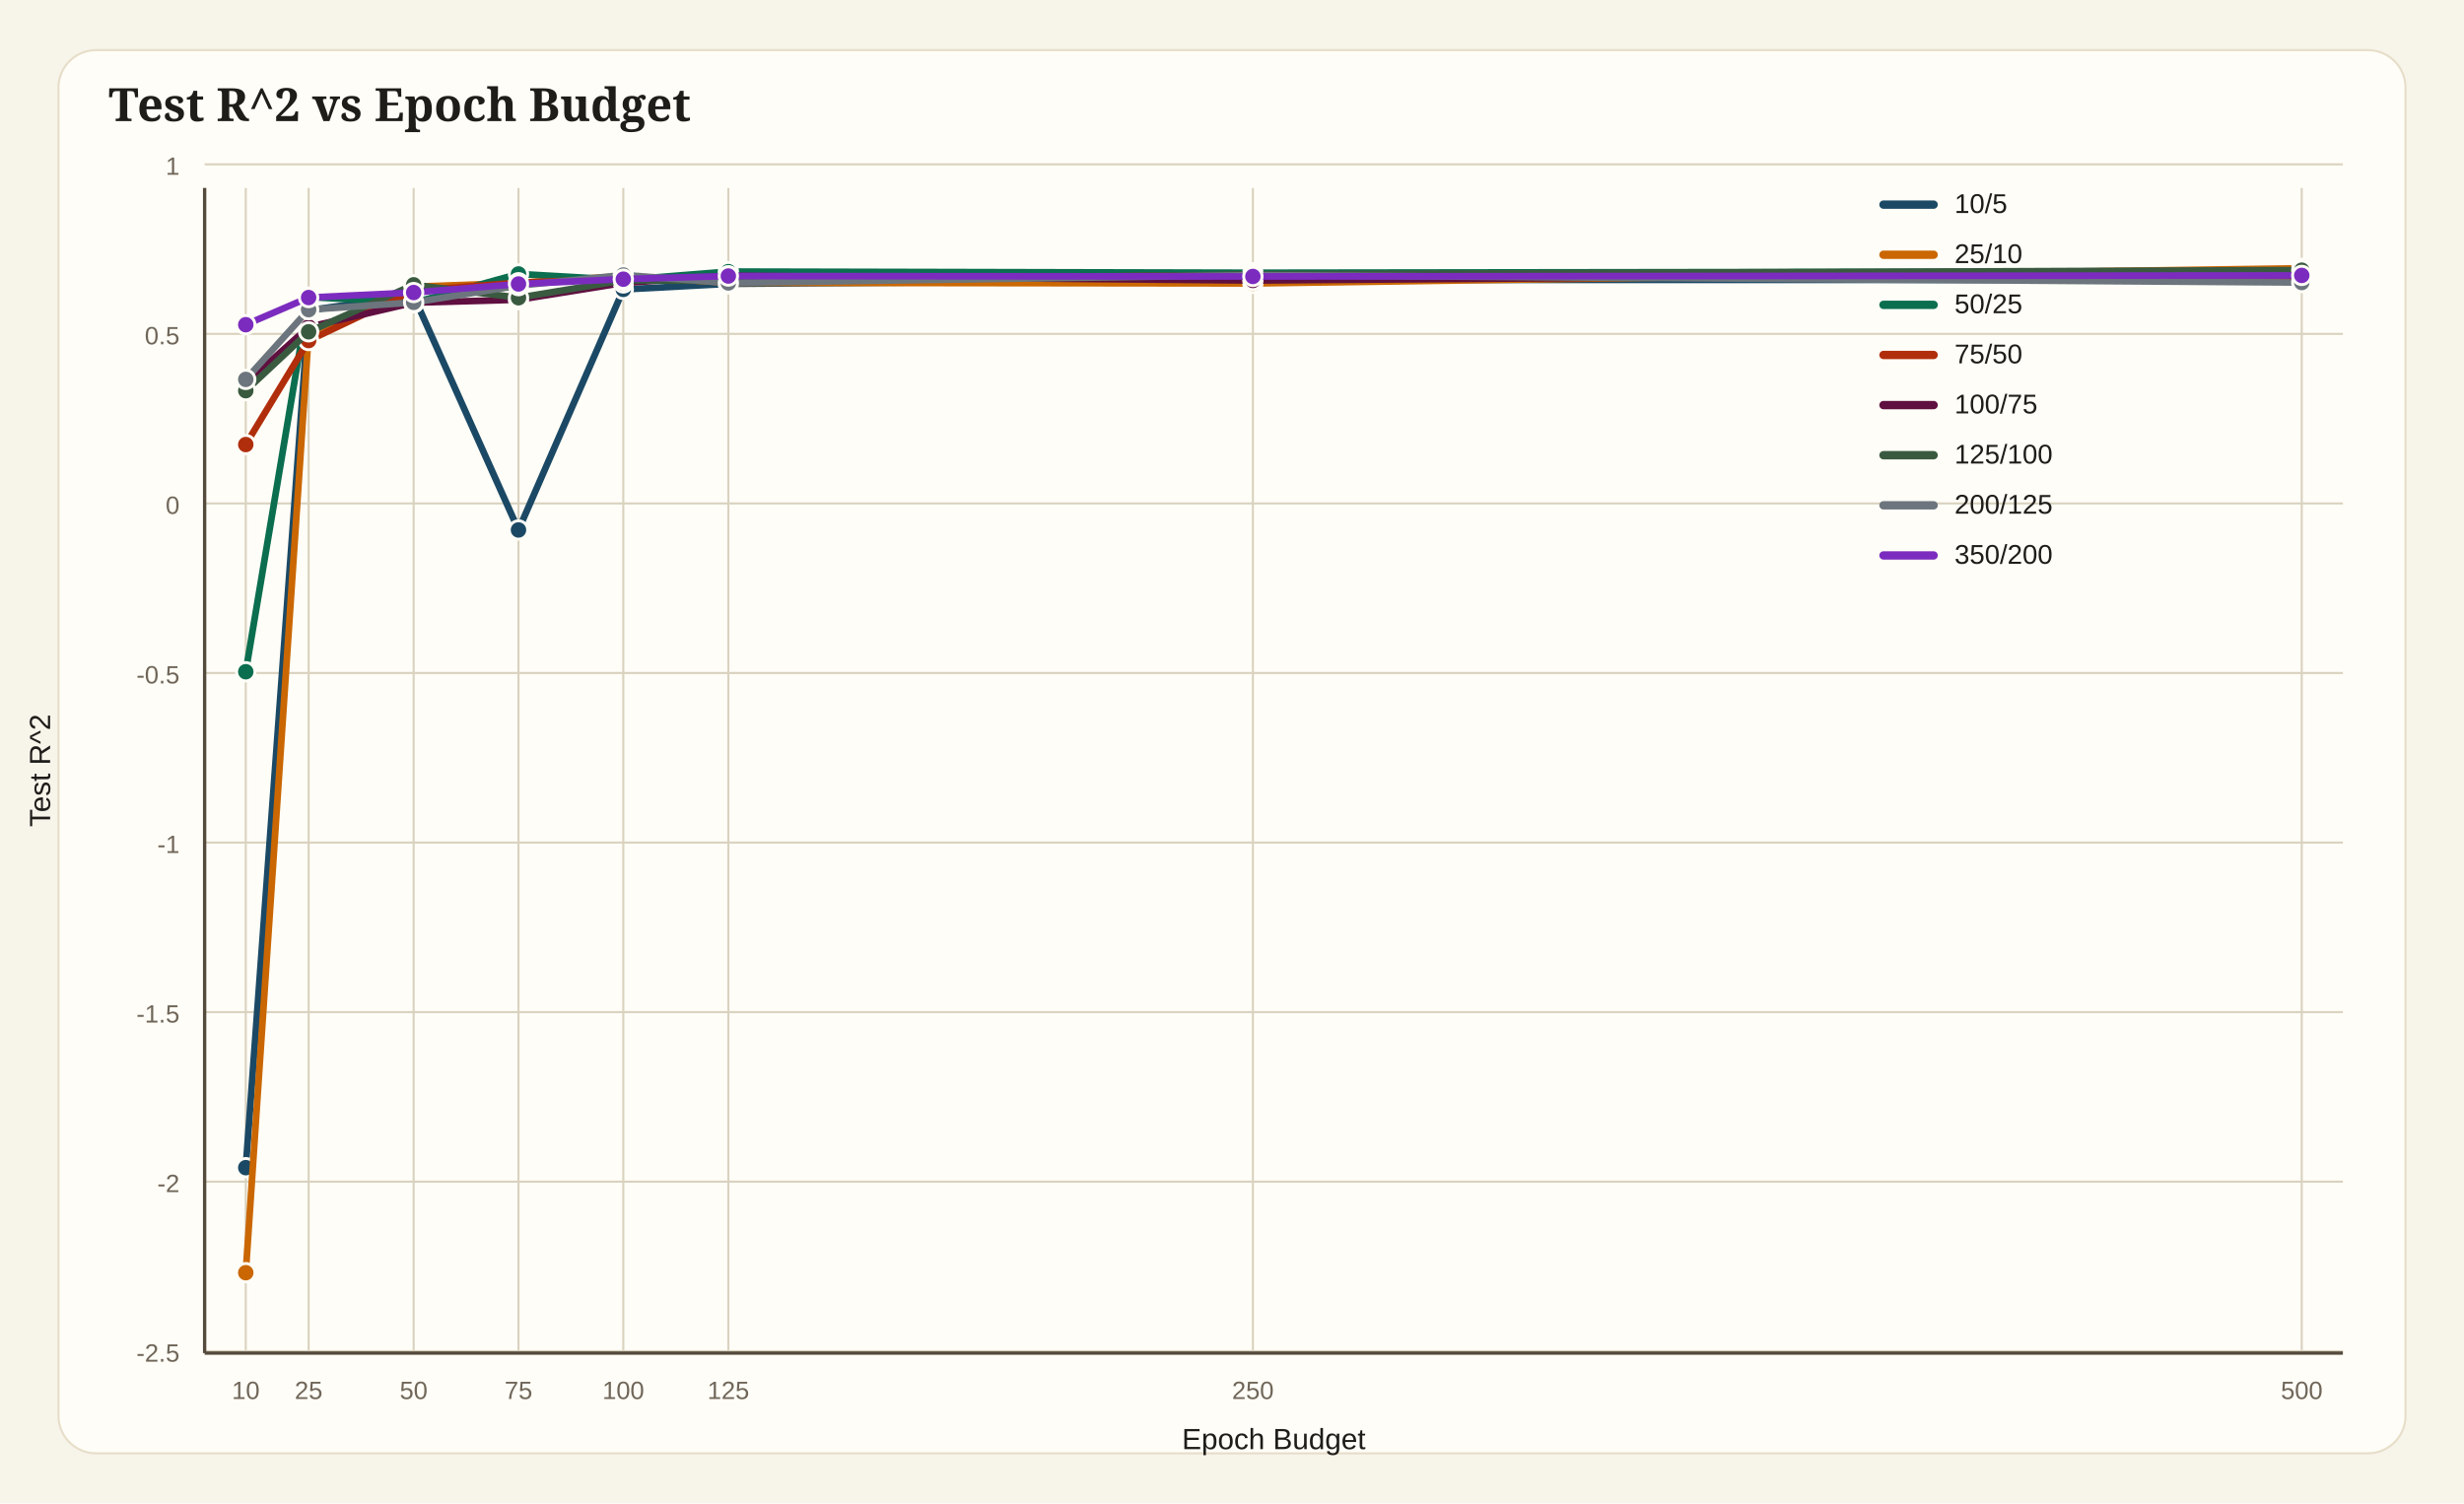
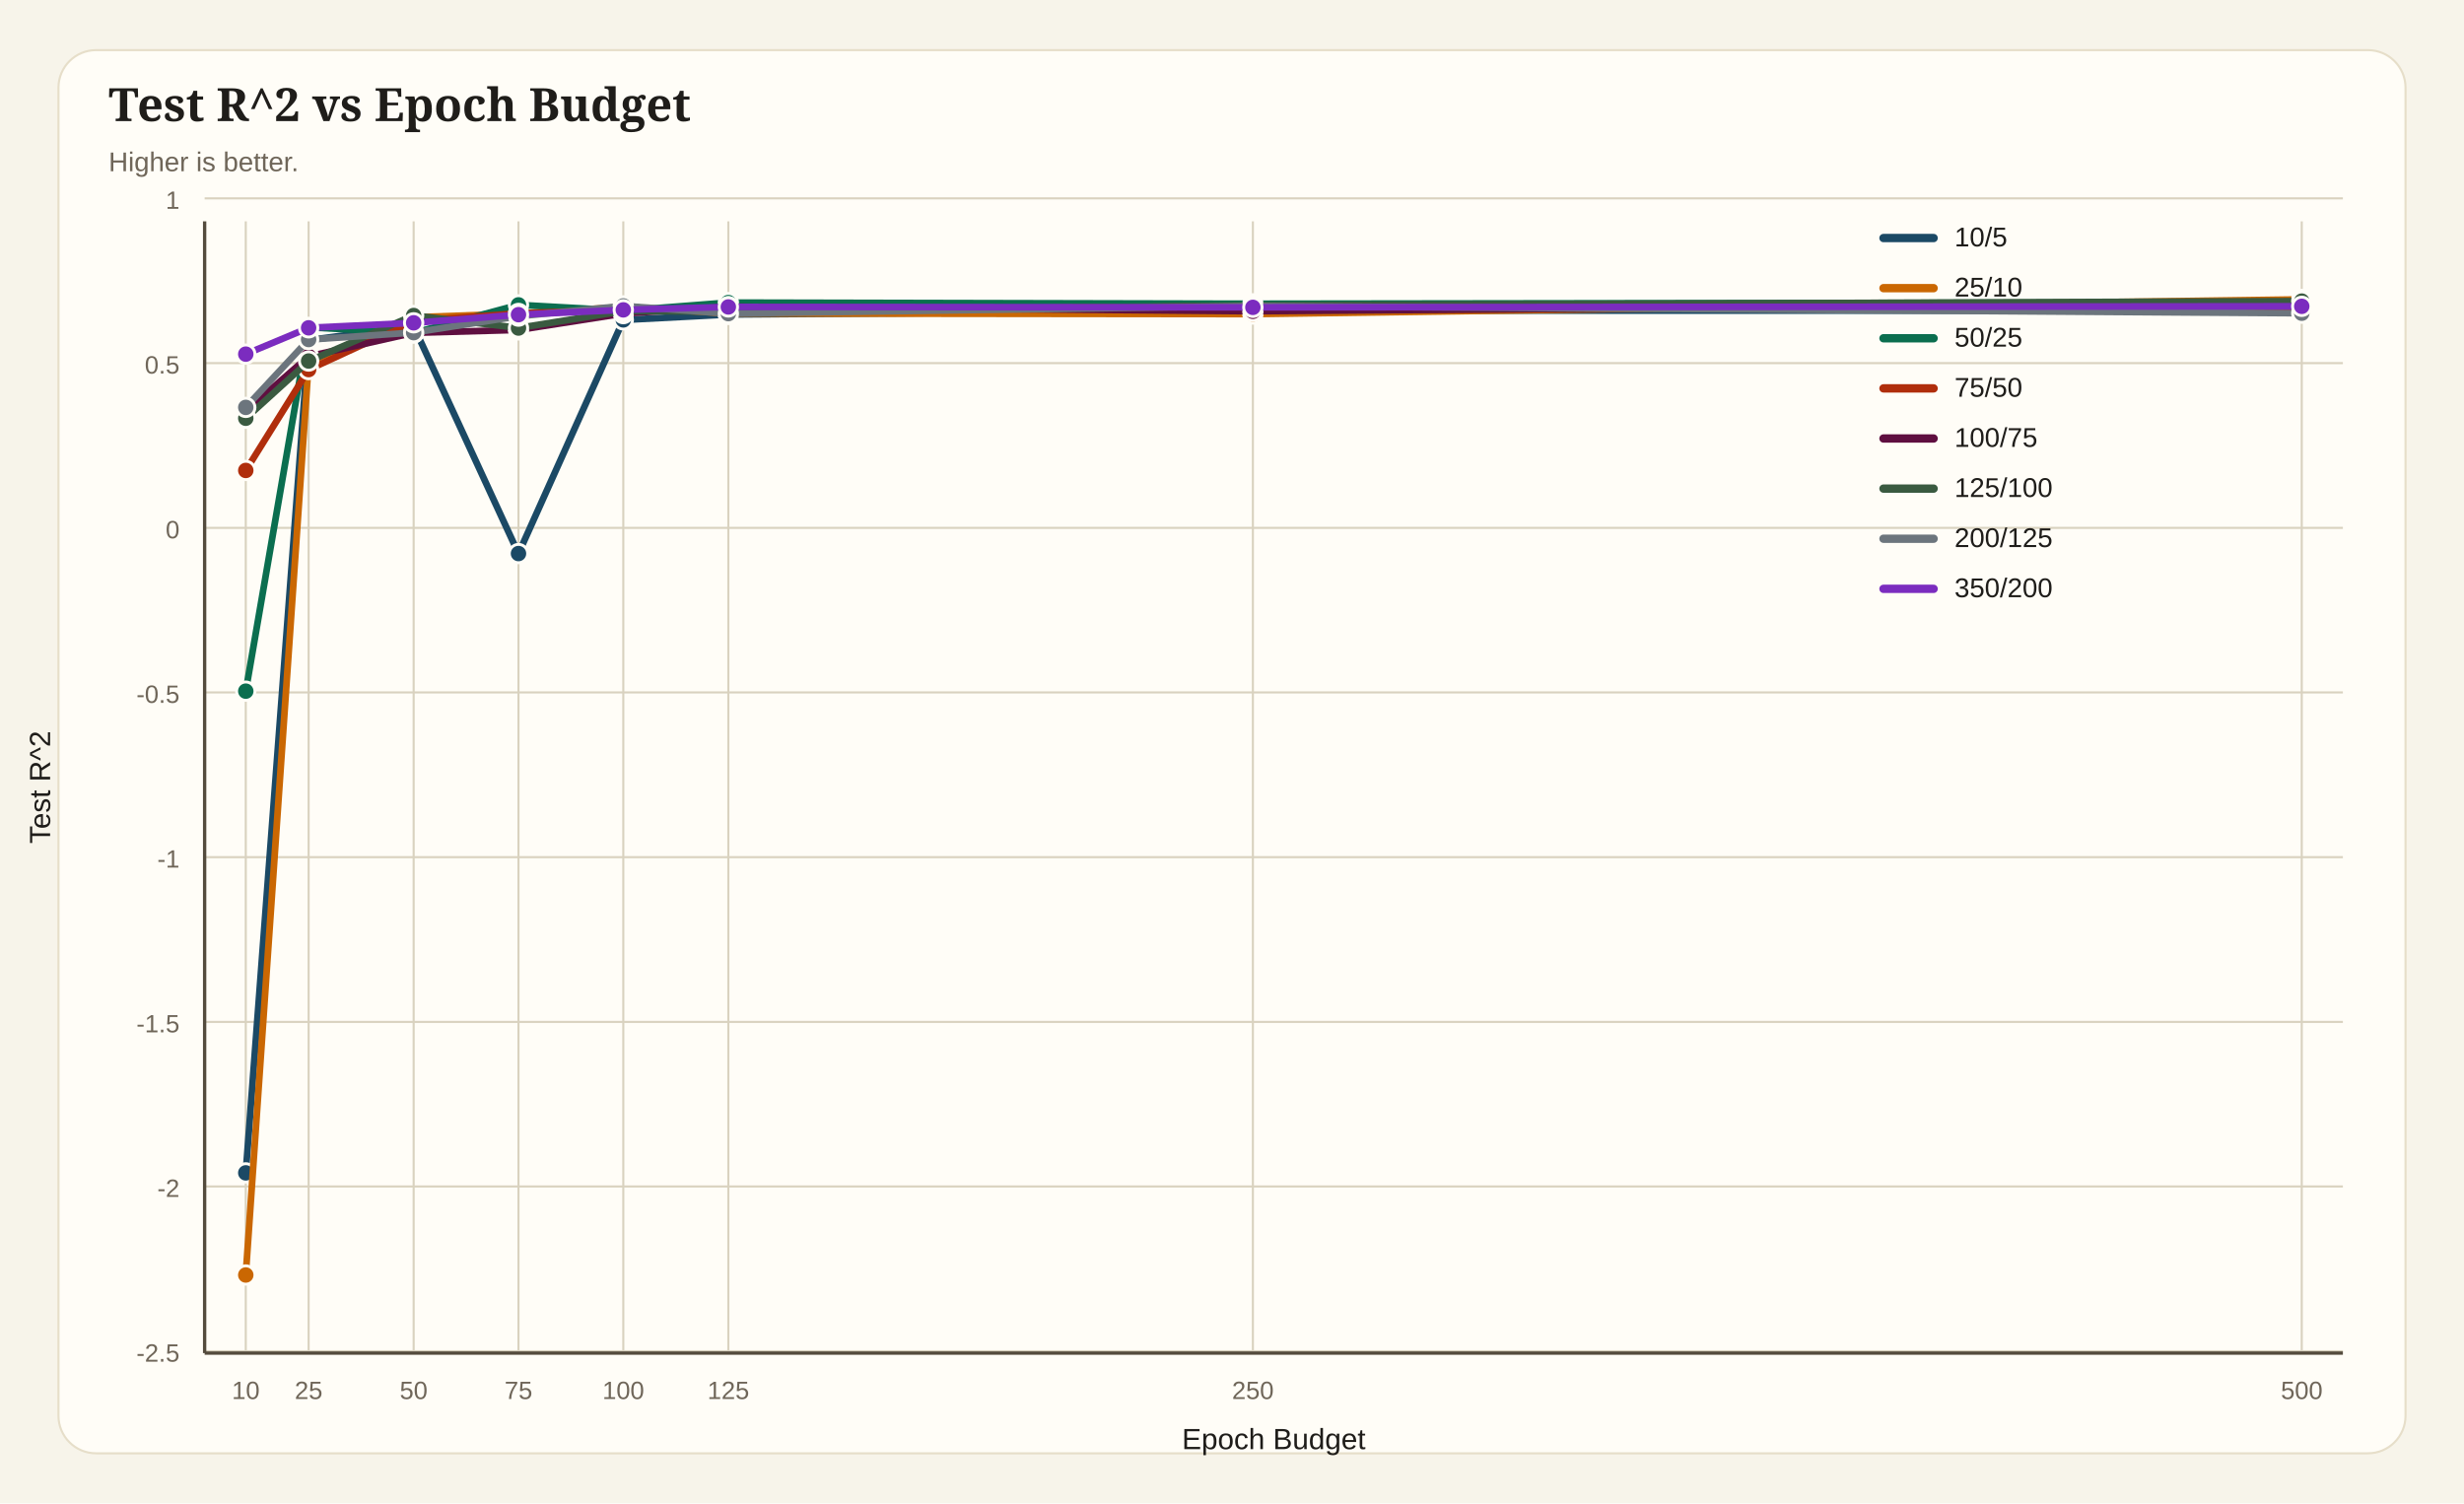
<svg xmlns="http://www.w3.org/2000/svg" width="1180" height="720" viewBox="0 0 1180 720" role="img" aria-label="Test R^2 vs Epoch Budget">
  <rect width="1180" height="720" fill="#f7f4ea" />
  <rect x="28.0" y="24.0" width="1124.0" height="672.0" rx="18" fill="#fffdf7" stroke="#e6dec9" />
  <text x="52.0" y="58.0" fill="#1f1d1a" font-size="22" font-weight="700" font-family="Georgia, serif">Test R^2 vs Epoch Budget</text>
-   <line x1="98.0" y1="728.3" x2="1122.0" y2="728.3" stroke="#d9d2bf" stroke-width="1" />
-   <text x="86.0" y="733.3" text-anchor="end" fill="#6f6659" font-size="12" font-family="Trebuchet MS, Arial, sans-serif">-3</text>
+   <text x="52.0" y="82.0" fill="#6f6659" font-size="13" font-family="Trebuchet MS, Arial, sans-serif">Higher is better.</text>
+   <line x1="98.0" y1="726.0" x2="1122.0" y2="726.0" stroke="#d9d2bf" stroke-width="1" />
+   <text x="86.0" y="731.0" text-anchor="end" fill="#6f6659" font-size="12" font-family="Trebuchet MS, Arial, sans-serif">-3</text>
  <line x1="98.0" y1="647.1" x2="1122.0" y2="647.1" stroke="#d9d2bf" stroke-width="1" />
  <text x="86.0" y="652.1" text-anchor="end" fill="#6f6659" font-size="12" font-family="Trebuchet MS, Arial, sans-serif">-2.5</text>
-   <line x1="98.0" y1="565.9" x2="1122.0" y2="565.9" stroke="#d9d2bf" stroke-width="1" />
-   <text x="86.0" y="570.9" text-anchor="end" fill="#6f6659" font-size="12" font-family="Trebuchet MS, Arial, sans-serif">-2</text>
-   <line x1="98.0" y1="484.7" x2="1122.0" y2="484.7" stroke="#d9d2bf" stroke-width="1" />
-   <text x="86.0" y="489.7" text-anchor="end" fill="#6f6659" font-size="12" font-family="Trebuchet MS, Arial, sans-serif">-1.5</text>
-   <line x1="98.0" y1="403.5" x2="1122.0" y2="403.5" stroke="#d9d2bf" stroke-width="1" />
-   <text x="86.0" y="408.5" text-anchor="end" fill="#6f6659" font-size="12" font-family="Trebuchet MS, Arial, sans-serif">-1</text>
-   <line x1="98.0" y1="322.3" x2="1122.0" y2="322.3" stroke="#d9d2bf" stroke-width="1" />
-   <text x="86.0" y="327.3" text-anchor="end" fill="#6f6659" font-size="12" font-family="Trebuchet MS, Arial, sans-serif">-0.5</text>
-   <line x1="98.0" y1="241.1" x2="1122.0" y2="241.1" stroke="#d9d2bf" stroke-width="1" />
-   <text x="86.0" y="246.1" text-anchor="end" fill="#6f6659" font-size="12" font-family="Trebuchet MS, Arial, sans-serif">0</text>
-   <line x1="98.0" y1="159.9" x2="1122.0" y2="159.9" stroke="#d9d2bf" stroke-width="1" />
-   <text x="86.0" y="164.9" text-anchor="end" fill="#6f6659" font-size="12" font-family="Trebuchet MS, Arial, sans-serif">0.5</text>
-   <line x1="98.0" y1="78.7" x2="1122.0" y2="78.7" stroke="#d9d2bf" stroke-width="1" />
-   <text x="86.0" y="83.7" text-anchor="end" fill="#6f6659" font-size="12" font-family="Trebuchet MS, Arial, sans-serif">1</text>
-   <line x1="117.7" y1="90.0" x2="117.7" y2="648.0" stroke="#d9d2bf" stroke-width="1" />
+   <line x1="98.0" y1="568.2" x2="1122.0" y2="568.2" stroke="#d9d2bf" stroke-width="1" />
+   <text x="86.0" y="573.2" text-anchor="end" fill="#6f6659" font-size="12" font-family="Trebuchet MS, Arial, sans-serif">-2</text>
+   <line x1="98.0" y1="489.4" x2="1122.0" y2="489.4" stroke="#d9d2bf" stroke-width="1" />
+   <text x="86.0" y="494.4" text-anchor="end" fill="#6f6659" font-size="12" font-family="Trebuchet MS, Arial, sans-serif">-1.5</text>
+   <line x1="98.0" y1="410.5" x2="1122.0" y2="410.5" stroke="#d9d2bf" stroke-width="1" />
+   <text x="86.0" y="415.5" text-anchor="end" fill="#6f6659" font-size="12" font-family="Trebuchet MS, Arial, sans-serif">-1</text>
+   <line x1="98.0" y1="331.6" x2="1122.0" y2="331.6" stroke="#d9d2bf" stroke-width="1" />
+   <text x="86.0" y="336.6" text-anchor="end" fill="#6f6659" font-size="12" font-family="Trebuchet MS, Arial, sans-serif">-0.5</text>
+   <line x1="98.0" y1="252.8" x2="1122.0" y2="252.8" stroke="#d9d2bf" stroke-width="1" />
+   <text x="86.0" y="257.8" text-anchor="end" fill="#6f6659" font-size="12" font-family="Trebuchet MS, Arial, sans-serif">0</text>
+   <line x1="98.0" y1="173.9" x2="1122.0" y2="173.9" stroke="#d9d2bf" stroke-width="1" />
+   <text x="86.0" y="178.9" text-anchor="end" fill="#6f6659" font-size="12" font-family="Trebuchet MS, Arial, sans-serif">0.5</text>
+   <line x1="98.0" y1="95.0" x2="1122.0" y2="95.0" stroke="#d9d2bf" stroke-width="1" />
+   <text x="86.0" y="100.0" text-anchor="end" fill="#6f6659" font-size="12" font-family="Trebuchet MS, Arial, sans-serif">1</text>
+   <line x1="117.7" y1="106.0" x2="117.7" y2="648.0" stroke="#d9d2bf" stroke-width="1" />
  <text x="117.7" y="670.0" text-anchor="middle" fill="#6f6659" font-size="12" font-family="Trebuchet MS, Arial, sans-serif">10</text>
-   <line x1="147.8" y1="90.0" x2="147.8" y2="648.0" stroke="#d9d2bf" stroke-width="1" />
+   <line x1="147.8" y1="106.0" x2="147.8" y2="648.0" stroke="#d9d2bf" stroke-width="1" />
  <text x="147.8" y="670.0" text-anchor="middle" fill="#6f6659" font-size="12" font-family="Trebuchet MS, Arial, sans-serif">25</text>
-   <line x1="198.1" y1="90.0" x2="198.1" y2="648.0" stroke="#d9d2bf" stroke-width="1" />
+   <line x1="198.1" y1="106.0" x2="198.1" y2="648.0" stroke="#d9d2bf" stroke-width="1" />
  <text x="198.1" y="670.0" text-anchor="middle" fill="#6f6659" font-size="12" font-family="Trebuchet MS, Arial, sans-serif">50</text>
-   <line x1="248.3" y1="90.0" x2="248.3" y2="648.0" stroke="#d9d2bf" stroke-width="1" />
+   <line x1="248.3" y1="106.0" x2="248.3" y2="648.0" stroke="#d9d2bf" stroke-width="1" />
  <text x="248.3" y="670.0" text-anchor="middle" fill="#6f6659" font-size="12" font-family="Trebuchet MS, Arial, sans-serif">75</text>
-   <line x1="298.5" y1="90.0" x2="298.5" y2="648.0" stroke="#d9d2bf" stroke-width="1" />
+   <line x1="298.5" y1="106.0" x2="298.5" y2="648.0" stroke="#d9d2bf" stroke-width="1" />
  <text x="298.5" y="670.0" text-anchor="middle" fill="#6f6659" font-size="12" font-family="Trebuchet MS, Arial, sans-serif">100</text>
-   <line x1="348.8" y1="90.0" x2="348.8" y2="648.0" stroke="#d9d2bf" stroke-width="1" />
+   <line x1="348.8" y1="106.0" x2="348.8" y2="648.0" stroke="#d9d2bf" stroke-width="1" />
  <text x="348.8" y="670.0" text-anchor="middle" fill="#6f6659" font-size="12" font-family="Trebuchet MS, Arial, sans-serif">125</text>
-   <line x1="600.0" y1="90.0" x2="600.0" y2="648.0" stroke="#d9d2bf" stroke-width="1" />
+   <line x1="600.0" y1="106.0" x2="600.0" y2="648.0" stroke="#d9d2bf" stroke-width="1" />
  <text x="600.0" y="670.0" text-anchor="middle" fill="#6f6659" font-size="12" font-family="Trebuchet MS, Arial, sans-serif">250</text>
-   <line x1="1102.3" y1="90.0" x2="1102.3" y2="648.0" stroke="#d9d2bf" stroke-width="1" />
+   <line x1="1102.3" y1="106.0" x2="1102.3" y2="648.0" stroke="#d9d2bf" stroke-width="1" />
  <text x="1102.3" y="670.0" text-anchor="middle" fill="#6f6659" font-size="12" font-family="Trebuchet MS, Arial, sans-serif">500</text>
  <line x1="98.0" y1="648.0" x2="1122.0" y2="648.0" stroke="#544b3d" stroke-width="1.6" />
-   <line x1="98.0" y1="90.0" x2="98.0" y2="648.0" stroke="#544b3d" stroke-width="1.6" />
-   <path d="M 117.69 559.17 L 147.83 148.56 L 198.07 141.65 L 248.30 253.82 L 298.54 138.60 L 348.78 135.93 L 599.95 134.04 L 1102.31 133.99" fill="none" stroke="#1b4965" stroke-width="3.2" stroke-linecap="round" stroke-linejoin="round" />
-   <circle cx="117.7" cy="559.2" r="4.4" fill="#1b4965" stroke="#fffdf7" stroke-width="1.4" />
-   <circle cx="147.8" cy="148.6" r="4.4" fill="#1b4965" stroke="#fffdf7" stroke-width="1.4" />
-   <circle cx="198.1" cy="141.6" r="4.4" fill="#1b4965" stroke="#fffdf7" stroke-width="1.4" />
-   <circle cx="248.3" cy="253.8" r="4.4" fill="#1b4965" stroke="#fffdf7" stroke-width="1.4" />
-   <circle cx="298.5" cy="138.6" r="4.4" fill="#1b4965" stroke="#fffdf7" stroke-width="1.4" />
-   <circle cx="348.8" cy="135.9" r="4.4" fill="#1b4965" stroke="#fffdf7" stroke-width="1.4" />
-   <circle cx="600.0" cy="134.0" r="4.4" fill="#1b4965" stroke="#fffdf7" stroke-width="1.4" />
-   <circle cx="1102.3" cy="134.0" r="4.4" fill="#1b4965" stroke="#fffdf7" stroke-width="1.4" />
-   <path d="M 117.69 609.52 L 147.83 159.44 L 198.07 137.32 L 248.30 135.46 L 298.54 132.19 L 348.78 135.42 L 599.95 135.73 L 1102.31 128.48" fill="none" stroke="#ca6702" stroke-width="3.2" stroke-linecap="round" stroke-linejoin="round" />
-   <circle cx="117.7" cy="609.5" r="4.4" fill="#ca6702" stroke="#fffdf7" stroke-width="1.4" />
-   <circle cx="147.8" cy="159.4" r="4.4" fill="#ca6702" stroke="#fffdf7" stroke-width="1.4" />
-   <circle cx="198.1" cy="137.3" r="4.4" fill="#ca6702" stroke="#fffdf7" stroke-width="1.4" />
-   <circle cx="248.3" cy="135.5" r="4.4" fill="#ca6702" stroke="#fffdf7" stroke-width="1.4" />
-   <circle cx="298.5" cy="132.2" r="4.4" fill="#ca6702" stroke="#fffdf7" stroke-width="1.4" />
-   <circle cx="348.8" cy="135.4" r="4.4" fill="#ca6702" stroke="#fffdf7" stroke-width="1.4" />
-   <circle cx="600.0" cy="135.7" r="4.4" fill="#ca6702" stroke="#fffdf7" stroke-width="1.4" />
-   <circle cx="1102.3" cy="128.5" r="4.4" fill="#ca6702" stroke="#fffdf7" stroke-width="1.4" />
-   <path d="M 117.69 321.65 L 147.83 142.26 L 198.07 145.00 L 248.30 131.19 L 298.54 134.06 L 348.78 130.06 L 599.95 130.62 L 1102.31 129.96" fill="none" stroke="#0b6e4f" stroke-width="3.2" stroke-linecap="round" stroke-linejoin="round" />
-   <circle cx="117.7" cy="321.7" r="4.4" fill="#0b6e4f" stroke="#fffdf7" stroke-width="1.4" />
-   <circle cx="147.8" cy="142.3" r="4.4" fill="#0b6e4f" stroke="#fffdf7" stroke-width="1.4" />
-   <circle cx="198.1" cy="145.0" r="4.4" fill="#0b6e4f" stroke="#fffdf7" stroke-width="1.4" />
-   <circle cx="248.3" cy="131.2" r="4.4" fill="#0b6e4f" stroke="#fffdf7" stroke-width="1.4" />
-   <circle cx="298.5" cy="134.1" r="4.4" fill="#0b6e4f" stroke="#fffdf7" stroke-width="1.4" />
-   <circle cx="348.8" cy="130.1" r="4.4" fill="#0b6e4f" stroke="#fffdf7" stroke-width="1.4" />
-   <circle cx="600.0" cy="130.6" r="4.4" fill="#0b6e4f" stroke="#fffdf7" stroke-width="1.4" />
-   <circle cx="1102.3" cy="130.0" r="4.4" fill="#0b6e4f" stroke="#fffdf7" stroke-width="1.4" />
-   <path d="M 117.69 212.85 L 147.83 163.08 L 198.07 139.18 L 248.30 135.39 L 298.54 133.39 L 348.78 134.08 L 599.95 131.70 L 1102.31 133.14" fill="none" stroke="#b02e0c" stroke-width="3.2" stroke-linecap="round" stroke-linejoin="round" />
-   <circle cx="117.7" cy="212.9" r="4.4" fill="#b02e0c" stroke="#fffdf7" stroke-width="1.4" />
-   <circle cx="147.8" cy="163.1" r="4.4" fill="#b02e0c" stroke="#fffdf7" stroke-width="1.4" />
-   <circle cx="198.1" cy="139.2" r="4.4" fill="#b02e0c" stroke="#fffdf7" stroke-width="1.4" />
-   <circle cx="248.3" cy="135.4" r="4.4" fill="#b02e0c" stroke="#fffdf7" stroke-width="1.4" />
-   <circle cx="298.5" cy="133.4" r="4.4" fill="#b02e0c" stroke="#fffdf7" stroke-width="1.4" />
-   <circle cx="348.8" cy="134.1" r="4.4" fill="#b02e0c" stroke="#fffdf7" stroke-width="1.4" />
-   <circle cx="600.0" cy="131.7" r="4.4" fill="#b02e0c" stroke="#fffdf7" stroke-width="1.4" />
-   <circle cx="1102.3" cy="133.1" r="4.4" fill="#b02e0c" stroke="#fffdf7" stroke-width="1.4" />
-   <path d="M 117.69 183.65 L 147.83 156.58 L 198.07 144.95 L 248.30 143.53 L 298.54 135.47 L 348.78 132.06 L 599.95 134.33 L 1102.31 130.36" fill="none" stroke="#5f0f40" stroke-width="3.2" stroke-linecap="round" stroke-linejoin="round" />
-   <circle cx="117.7" cy="183.7" r="4.4" fill="#5f0f40" stroke="#fffdf7" stroke-width="1.4" />
-   <circle cx="147.8" cy="156.6" r="4.4" fill="#5f0f40" stroke="#fffdf7" stroke-width="1.4" />
-   <circle cx="198.1" cy="145.0" r="4.4" fill="#5f0f40" stroke="#fffdf7" stroke-width="1.4" />
-   <circle cx="248.3" cy="143.5" r="4.4" fill="#5f0f40" stroke="#fffdf7" stroke-width="1.4" />
-   <circle cx="298.5" cy="135.5" r="4.4" fill="#5f0f40" stroke="#fffdf7" stroke-width="1.4" />
-   <circle cx="348.8" cy="132.1" r="4.4" fill="#5f0f40" stroke="#fffdf7" stroke-width="1.4" />
-   <circle cx="600.0" cy="134.3" r="4.4" fill="#5f0f40" stroke="#fffdf7" stroke-width="1.4" />
-   <circle cx="1102.3" cy="130.4" r="4.4" fill="#5f0f40" stroke="#fffdf7" stroke-width="1.4" />
-   <path d="M 117.69 187.09 L 147.83 158.91 L 198.07 136.40 L 248.30 142.57 L 298.54 134.25 L 348.78 134.53 L 599.95 131.41 L 1102.31 129.35" fill="none" stroke="#3a5a40" stroke-width="3.2" stroke-linecap="round" stroke-linejoin="round" />
-   <circle cx="117.7" cy="187.1" r="4.4" fill="#3a5a40" stroke="#fffdf7" stroke-width="1.4" />
-   <circle cx="147.8" cy="158.9" r="4.4" fill="#3a5a40" stroke="#fffdf7" stroke-width="1.4" />
-   <circle cx="198.1" cy="136.4" r="4.4" fill="#3a5a40" stroke="#fffdf7" stroke-width="1.4" />
-   <circle cx="248.3" cy="142.6" r="4.4" fill="#3a5a40" stroke="#fffdf7" stroke-width="1.4" />
-   <circle cx="298.5" cy="134.2" r="4.4" fill="#3a5a40" stroke="#fffdf7" stroke-width="1.4" />
-   <circle cx="348.8" cy="134.5" r="4.4" fill="#3a5a40" stroke="#fffdf7" stroke-width="1.4" />
-   <circle cx="600.0" cy="131.4" r="4.4" fill="#3a5a40" stroke="#fffdf7" stroke-width="1.4" />
-   <circle cx="1102.3" cy="129.4" r="4.4" fill="#3a5a40" stroke="#fffdf7" stroke-width="1.4" />
-   <path d="M 117.69 181.69 L 147.83 148.31 L 198.07 144.83 L 248.30 136.79 L 298.54 131.69 L 348.78 135.49 L 599.95 131.77 L 1102.31 135.30" fill="none" stroke="#6c757d" stroke-width="3.2" stroke-linecap="round" stroke-linejoin="round" />
-   <circle cx="117.7" cy="181.7" r="4.4" fill="#6c757d" stroke="#fffdf7" stroke-width="1.4" />
-   <circle cx="147.8" cy="148.3" r="4.4" fill="#6c757d" stroke="#fffdf7" stroke-width="1.4" />
-   <circle cx="198.1" cy="144.8" r="4.4" fill="#6c757d" stroke="#fffdf7" stroke-width="1.4" />
-   <circle cx="248.3" cy="136.8" r="4.4" fill="#6c757d" stroke="#fffdf7" stroke-width="1.4" />
-   <circle cx="298.5" cy="131.7" r="4.4" fill="#6c757d" stroke="#fffdf7" stroke-width="1.4" />
-   <circle cx="348.8" cy="135.5" r="4.4" fill="#6c757d" stroke="#fffdf7" stroke-width="1.4" />
-   <circle cx="600.0" cy="131.8" r="4.4" fill="#6c757d" stroke="#fffdf7" stroke-width="1.4" />
-   <circle cx="1102.3" cy="135.3" r="4.4" fill="#6c757d" stroke="#fffdf7" stroke-width="1.4" />
-   <path d="M 117.69 155.45 L 147.83 142.49 L 198.07 140.08 L 248.30 136.03 L 298.54 133.65 L 348.78 132.19 L 599.95 132.40 L 1102.31 131.89" fill="none" stroke="#7b2cbf" stroke-width="3.2" stroke-linecap="round" stroke-linejoin="round" />
-   <circle cx="117.7" cy="155.5" r="4.4" fill="#7b2cbf" stroke="#fffdf7" stroke-width="1.4" />
-   <circle cx="147.8" cy="142.5" r="4.4" fill="#7b2cbf" stroke="#fffdf7" stroke-width="1.4" />
-   <circle cx="198.1" cy="140.1" r="4.4" fill="#7b2cbf" stroke="#fffdf7" stroke-width="1.4" />
-   <circle cx="248.3" cy="136.0" r="4.4" fill="#7b2cbf" stroke="#fffdf7" stroke-width="1.4" />
-   <circle cx="298.5" cy="133.7" r="4.4" fill="#7b2cbf" stroke="#fffdf7" stroke-width="1.4" />
-   <circle cx="348.8" cy="132.2" r="4.4" fill="#7b2cbf" stroke="#fffdf7" stroke-width="1.4" />
-   <circle cx="600.0" cy="132.4" r="4.4" fill="#7b2cbf" stroke="#fffdf7" stroke-width="1.4" />
-   <circle cx="1102.3" cy="131.9" r="4.4" fill="#7b2cbf" stroke="#fffdf7" stroke-width="1.4" />
-   <line x1="902.0" y1="98.0" x2="926.0" y2="98.0" stroke="#1b4965" stroke-width="4" stroke-linecap="round" />
-   <text x="936.0" y="102.0" fill="#1f1d1a" font-size="13" font-family="Trebuchet MS, Arial, sans-serif">10/5</text>
-   <line x1="902.0" y1="122.0" x2="926.0" y2="122.0" stroke="#ca6702" stroke-width="4" stroke-linecap="round" />
-   <text x="936.0" y="126.0" fill="#1f1d1a" font-size="13" font-family="Trebuchet MS, Arial, sans-serif">25/10</text>
-   <line x1="902.0" y1="146.0" x2="926.0" y2="146.0" stroke="#0b6e4f" stroke-width="4" stroke-linecap="round" />
-   <text x="936.0" y="150.0" fill="#1f1d1a" font-size="13" font-family="Trebuchet MS, Arial, sans-serif">50/25</text>
-   <line x1="902.0" y1="170.0" x2="926.0" y2="170.0" stroke="#b02e0c" stroke-width="4" stroke-linecap="round" />
-   <text x="936.0" y="174.0" fill="#1f1d1a" font-size="13" font-family="Trebuchet MS, Arial, sans-serif">75/50</text>
-   <line x1="902.0" y1="194.0" x2="926.0" y2="194.0" stroke="#5f0f40" stroke-width="4" stroke-linecap="round" />
-   <text x="936.0" y="198.0" fill="#1f1d1a" font-size="13" font-family="Trebuchet MS, Arial, sans-serif">100/75</text>
-   <line x1="902.0" y1="218.0" x2="926.0" y2="218.0" stroke="#3a5a40" stroke-width="4" stroke-linecap="round" />
-   <text x="936.0" y="222.0" fill="#1f1d1a" font-size="13" font-family="Trebuchet MS, Arial, sans-serif">125/100</text>
-   <line x1="902.0" y1="242.0" x2="926.0" y2="242.0" stroke="#6c757d" stroke-width="4" stroke-linecap="round" />
-   <text x="936.0" y="246.0" fill="#1f1d1a" font-size="13" font-family="Trebuchet MS, Arial, sans-serif">200/125</text>
-   <line x1="902.0" y1="266.0" x2="926.0" y2="266.0" stroke="#7b2cbf" stroke-width="4" stroke-linecap="round" />
-   <text x="936.0" y="270.0" fill="#1f1d1a" font-size="13" font-family="Trebuchet MS, Arial, sans-serif">350/200</text>
+   <line x1="98.0" y1="106.0" x2="98.0" y2="648.0" stroke="#544b3d" stroke-width="1.6" />
+   <path d="M 117.69 561.72 L 147.83 162.88 L 198.07 156.17 L 248.30 265.12 L 298.54 153.21 L 348.78 150.61 L 599.95 148.77 L 1102.31 148.73" fill="none" stroke="#1b4965" stroke-width="3.2" stroke-linecap="round" stroke-linejoin="round" />
+   <circle cx="117.7" cy="561.7" r="4.4" fill="#1b4965" stroke="#fffdf7" stroke-width="1.4" />
+   <circle cx="147.8" cy="162.9" r="4.4" fill="#1b4965" stroke="#fffdf7" stroke-width="1.4" />
+   <circle cx="198.1" cy="156.2" r="4.4" fill="#1b4965" stroke="#fffdf7" stroke-width="1.4" />
+   <circle cx="248.3" cy="265.1" r="4.4" fill="#1b4965" stroke="#fffdf7" stroke-width="1.4" />
+   <circle cx="298.5" cy="153.2" r="4.4" fill="#1b4965" stroke="#fffdf7" stroke-width="1.4" />
+   <circle cx="348.8" cy="150.6" r="4.4" fill="#1b4965" stroke="#fffdf7" stroke-width="1.4" />
+   <circle cx="600.0" cy="148.8" r="4.4" fill="#1b4965" stroke="#fffdf7" stroke-width="1.4" />
+   <circle cx="1102.3" cy="148.7" r="4.4" fill="#1b4965" stroke="#fffdf7" stroke-width="1.4" />
+   <path d="M 117.69 610.62 L 147.83 173.45 L 198.07 151.96 L 248.30 150.15 L 298.54 146.98 L 348.78 150.12 L 599.95 150.42 L 1102.31 143.38" fill="none" stroke="#ca6702" stroke-width="3.2" stroke-linecap="round" stroke-linejoin="round" />
+   <circle cx="117.7" cy="610.6" r="4.4" fill="#ca6702" stroke="#fffdf7" stroke-width="1.4" />
+   <circle cx="147.8" cy="173.4" r="4.4" fill="#ca6702" stroke="#fffdf7" stroke-width="1.4" />
+   <circle cx="198.1" cy="152.0" r="4.4" fill="#ca6702" stroke="#fffdf7" stroke-width="1.4" />
+   <circle cx="248.3" cy="150.2" r="4.4" fill="#ca6702" stroke="#fffdf7" stroke-width="1.4" />
+   <circle cx="298.5" cy="147.0" r="4.4" fill="#ca6702" stroke="#fffdf7" stroke-width="1.4" />
+   <circle cx="348.8" cy="150.1" r="4.4" fill="#ca6702" stroke="#fffdf7" stroke-width="1.4" />
+   <circle cx="600.0" cy="150.4" r="4.4" fill="#ca6702" stroke="#fffdf7" stroke-width="1.4" />
+   <circle cx="1102.3" cy="143.4" r="4.4" fill="#ca6702" stroke="#fffdf7" stroke-width="1.4" />
+   <path d="M 117.69 331.01 L 147.83 156.76 L 198.07 159.43 L 248.30 146.01 L 298.54 148.79 L 348.78 144.91 L 599.95 145.46 L 1102.31 144.81" fill="none" stroke="#0b6e4f" stroke-width="3.2" stroke-linecap="round" stroke-linejoin="round" />
+   <circle cx="117.7" cy="331.0" r="4.4" fill="#0b6e4f" stroke="#fffdf7" stroke-width="1.4" />
+   <circle cx="147.8" cy="156.8" r="4.4" fill="#0b6e4f" stroke="#fffdf7" stroke-width="1.4" />
+   <circle cx="198.1" cy="159.4" r="4.4" fill="#0b6e4f" stroke="#fffdf7" stroke-width="1.4" />
+   <circle cx="248.3" cy="146.0" r="4.4" fill="#0b6e4f" stroke="#fffdf7" stroke-width="1.4" />
+   <circle cx="298.5" cy="148.8" r="4.4" fill="#0b6e4f" stroke="#fffdf7" stroke-width="1.4" />
+   <circle cx="348.8" cy="144.9" r="4.4" fill="#0b6e4f" stroke="#fffdf7" stroke-width="1.4" />
+   <circle cx="600.0" cy="145.5" r="4.4" fill="#0b6e4f" stroke="#fffdf7" stroke-width="1.4" />
+   <circle cx="1102.3" cy="144.8" r="4.4" fill="#0b6e4f" stroke="#fffdf7" stroke-width="1.4" />
+   <path d="M 117.69 225.33 L 147.83 176.99 L 198.07 153.77 L 248.30 150.09 L 298.54 148.15 L 348.78 148.82 L 599.95 146.51 L 1102.31 147.90" fill="none" stroke="#b02e0c" stroke-width="3.2" stroke-linecap="round" stroke-linejoin="round" />
+   <circle cx="117.7" cy="225.3" r="4.4" fill="#b02e0c" stroke="#fffdf7" stroke-width="1.4" />
+   <circle cx="147.8" cy="177.0" r="4.4" fill="#b02e0c" stroke="#fffdf7" stroke-width="1.4" />
+   <circle cx="198.1" cy="153.8" r="4.4" fill="#b02e0c" stroke="#fffdf7" stroke-width="1.4" />
+   <circle cx="248.3" cy="150.1" r="4.4" fill="#b02e0c" stroke="#fffdf7" stroke-width="1.4" />
+   <circle cx="298.5" cy="148.1" r="4.4" fill="#b02e0c" stroke="#fffdf7" stroke-width="1.4" />
+   <circle cx="348.8" cy="148.8" r="4.4" fill="#b02e0c" stroke="#fffdf7" stroke-width="1.4" />
+   <circle cx="600.0" cy="146.5" r="4.4" fill="#b02e0c" stroke="#fffdf7" stroke-width="1.4" />
+   <circle cx="1102.3" cy="147.9" r="4.4" fill="#b02e0c" stroke="#fffdf7" stroke-width="1.4" />
+   <path d="M 117.69 196.97 L 147.83 170.67 L 198.07 159.38 L 248.30 158.00 L 298.54 150.16 L 348.78 146.86 L 599.95 149.05 L 1102.31 145.20" fill="none" stroke="#5f0f40" stroke-width="3.2" stroke-linecap="round" stroke-linejoin="round" />
+   <circle cx="117.7" cy="197.0" r="4.4" fill="#5f0f40" stroke="#fffdf7" stroke-width="1.4" />
+   <circle cx="147.8" cy="170.7" r="4.4" fill="#5f0f40" stroke="#fffdf7" stroke-width="1.4" />
+   <circle cx="198.1" cy="159.4" r="4.4" fill="#5f0f40" stroke="#fffdf7" stroke-width="1.4" />
+   <circle cx="248.3" cy="158.0" r="4.4" fill="#5f0f40" stroke="#fffdf7" stroke-width="1.4" />
+   <circle cx="298.5" cy="150.2" r="4.4" fill="#5f0f40" stroke="#fffdf7" stroke-width="1.4" />
+   <circle cx="348.8" cy="146.9" r="4.4" fill="#5f0f40" stroke="#fffdf7" stroke-width="1.4" />
+   <circle cx="600.0" cy="149.1" r="4.4" fill="#5f0f40" stroke="#fffdf7" stroke-width="1.4" />
+   <circle cx="1102.3" cy="145.2" r="4.4" fill="#5f0f40" stroke="#fffdf7" stroke-width="1.4" />
+   <path d="M 117.69 200.31 L 147.83 172.94 L 198.07 151.07 L 248.30 157.06 L 298.54 148.98 L 348.78 149.25 L 599.95 146.22 L 1102.31 144.22" fill="none" stroke="#3a5a40" stroke-width="3.2" stroke-linecap="round" stroke-linejoin="round" />
+   <circle cx="117.7" cy="200.3" r="4.4" fill="#3a5a40" stroke="#fffdf7" stroke-width="1.4" />
+   <circle cx="147.8" cy="172.9" r="4.4" fill="#3a5a40" stroke="#fffdf7" stroke-width="1.4" />
+   <circle cx="198.1" cy="151.1" r="4.4" fill="#3a5a40" stroke="#fffdf7" stroke-width="1.4" />
+   <circle cx="248.3" cy="157.1" r="4.4" fill="#3a5a40" stroke="#fffdf7" stroke-width="1.4" />
+   <circle cx="298.5" cy="149.0" r="4.4" fill="#3a5a40" stroke="#fffdf7" stroke-width="1.4" />
+   <circle cx="348.8" cy="149.3" r="4.4" fill="#3a5a40" stroke="#fffdf7" stroke-width="1.4" />
+   <circle cx="600.0" cy="146.2" r="4.4" fill="#3a5a40" stroke="#fffdf7" stroke-width="1.4" />
+   <circle cx="1102.3" cy="144.2" r="4.4" fill="#3a5a40" stroke="#fffdf7" stroke-width="1.4" />
+   <path d="M 117.69 195.06 L 147.83 162.64 L 198.07 159.26 L 248.30 151.45 L 298.54 146.50 L 348.78 150.19 L 599.95 146.57 L 1102.31 150.01" fill="none" stroke="#6c757d" stroke-width="3.2" stroke-linecap="round" stroke-linejoin="round" />
+   <circle cx="117.7" cy="195.1" r="4.4" fill="#6c757d" stroke="#fffdf7" stroke-width="1.4" />
+   <circle cx="147.8" cy="162.6" r="4.4" fill="#6c757d" stroke="#fffdf7" stroke-width="1.4" />
+   <circle cx="198.1" cy="159.3" r="4.4" fill="#6c757d" stroke="#fffdf7" stroke-width="1.4" />
+   <circle cx="248.3" cy="151.4" r="4.4" fill="#6c757d" stroke="#fffdf7" stroke-width="1.4" />
+   <circle cx="298.5" cy="146.5" r="4.4" fill="#6c757d" stroke="#fffdf7" stroke-width="1.4" />
+   <circle cx="348.8" cy="150.2" r="4.4" fill="#6c757d" stroke="#fffdf7" stroke-width="1.4" />
+   <circle cx="600.0" cy="146.6" r="4.4" fill="#6c757d" stroke="#fffdf7" stroke-width="1.4" />
+   <circle cx="1102.3" cy="150.0" r="4.4" fill="#6c757d" stroke="#fffdf7" stroke-width="1.4" />
+   <path d="M 117.69 169.57 L 147.83 156.98 L 198.07 154.64 L 248.30 150.71 L 298.54 148.40 L 348.78 146.98 L 599.95 147.19 L 1102.31 146.69" fill="none" stroke="#7b2cbf" stroke-width="3.2" stroke-linecap="round" stroke-linejoin="round" />
+   <circle cx="117.7" cy="169.6" r="4.4" fill="#7b2cbf" stroke="#fffdf7" stroke-width="1.4" />
+   <circle cx="147.8" cy="157.0" r="4.4" fill="#7b2cbf" stroke="#fffdf7" stroke-width="1.4" />
+   <circle cx="198.1" cy="154.6" r="4.4" fill="#7b2cbf" stroke="#fffdf7" stroke-width="1.4" />
+   <circle cx="248.3" cy="150.7" r="4.4" fill="#7b2cbf" stroke="#fffdf7" stroke-width="1.4" />
+   <circle cx="298.5" cy="148.4" r="4.4" fill="#7b2cbf" stroke="#fffdf7" stroke-width="1.4" />
+   <circle cx="348.8" cy="147.0" r="4.4" fill="#7b2cbf" stroke="#fffdf7" stroke-width="1.4" />
+   <circle cx="600.0" cy="147.2" r="4.4" fill="#7b2cbf" stroke="#fffdf7" stroke-width="1.4" />
+   <circle cx="1102.3" cy="146.7" r="4.4" fill="#7b2cbf" stroke="#fffdf7" stroke-width="1.4" />
+   <line x1="902.0" y1="114.0" x2="926.0" y2="114.0" stroke="#1b4965" stroke-width="4" stroke-linecap="round" />
+   <text x="936.0" y="118.0" fill="#1f1d1a" font-size="13" font-family="Trebuchet MS, Arial, sans-serif">10/5</text>
+   <line x1="902.0" y1="138.0" x2="926.0" y2="138.0" stroke="#ca6702" stroke-width="4" stroke-linecap="round" />
+   <text x="936.0" y="142.0" fill="#1f1d1a" font-size="13" font-family="Trebuchet MS, Arial, sans-serif">25/10</text>
+   <line x1="902.0" y1="162.0" x2="926.0" y2="162.0" stroke="#0b6e4f" stroke-width="4" stroke-linecap="round" />
+   <text x="936.0" y="166.0" fill="#1f1d1a" font-size="13" font-family="Trebuchet MS, Arial, sans-serif">50/25</text>
+   <line x1="902.0" y1="186.0" x2="926.0" y2="186.0" stroke="#b02e0c" stroke-width="4" stroke-linecap="round" />
+   <text x="936.0" y="190.0" fill="#1f1d1a" font-size="13" font-family="Trebuchet MS, Arial, sans-serif">75/50</text>
+   <line x1="902.0" y1="210.0" x2="926.0" y2="210.0" stroke="#5f0f40" stroke-width="4" stroke-linecap="round" />
+   <text x="936.0" y="214.0" fill="#1f1d1a" font-size="13" font-family="Trebuchet MS, Arial, sans-serif">100/75</text>
+   <line x1="902.0" y1="234.0" x2="926.0" y2="234.0" stroke="#3a5a40" stroke-width="4" stroke-linecap="round" />
+   <text x="936.0" y="238.0" fill="#1f1d1a" font-size="13" font-family="Trebuchet MS, Arial, sans-serif">125/100</text>
+   <line x1="902.0" y1="258.0" x2="926.0" y2="258.0" stroke="#6c757d" stroke-width="4" stroke-linecap="round" />
+   <text x="936.0" y="262.0" fill="#1f1d1a" font-size="13" font-family="Trebuchet MS, Arial, sans-serif">200/125</text>
+   <line x1="902.0" y1="282.0" x2="926.0" y2="282.0" stroke="#7b2cbf" stroke-width="4" stroke-linecap="round" />
+   <text x="936.0" y="286.0" fill="#1f1d1a" font-size="13" font-family="Trebuchet MS, Arial, sans-serif">350/200</text>
  <text x="610.0" y="694.0" text-anchor="middle" fill="#1f1d1a" font-size="14" font-family="Trebuchet MS, Arial, sans-serif">Epoch Budget</text>
-   <text x="24" y="369.0" transform="rotate(-90 24 369.0)" text-anchor="middle" fill="#1f1d1a" font-size="14" font-family="Trebuchet MS, Arial, sans-serif">Test R^2</text>
+   <text x="24" y="377.0" transform="rotate(-90 24 377.0)" text-anchor="middle" fill="#1f1d1a" font-size="14" font-family="Trebuchet MS, Arial, sans-serif">Test R^2</text>
</svg>
